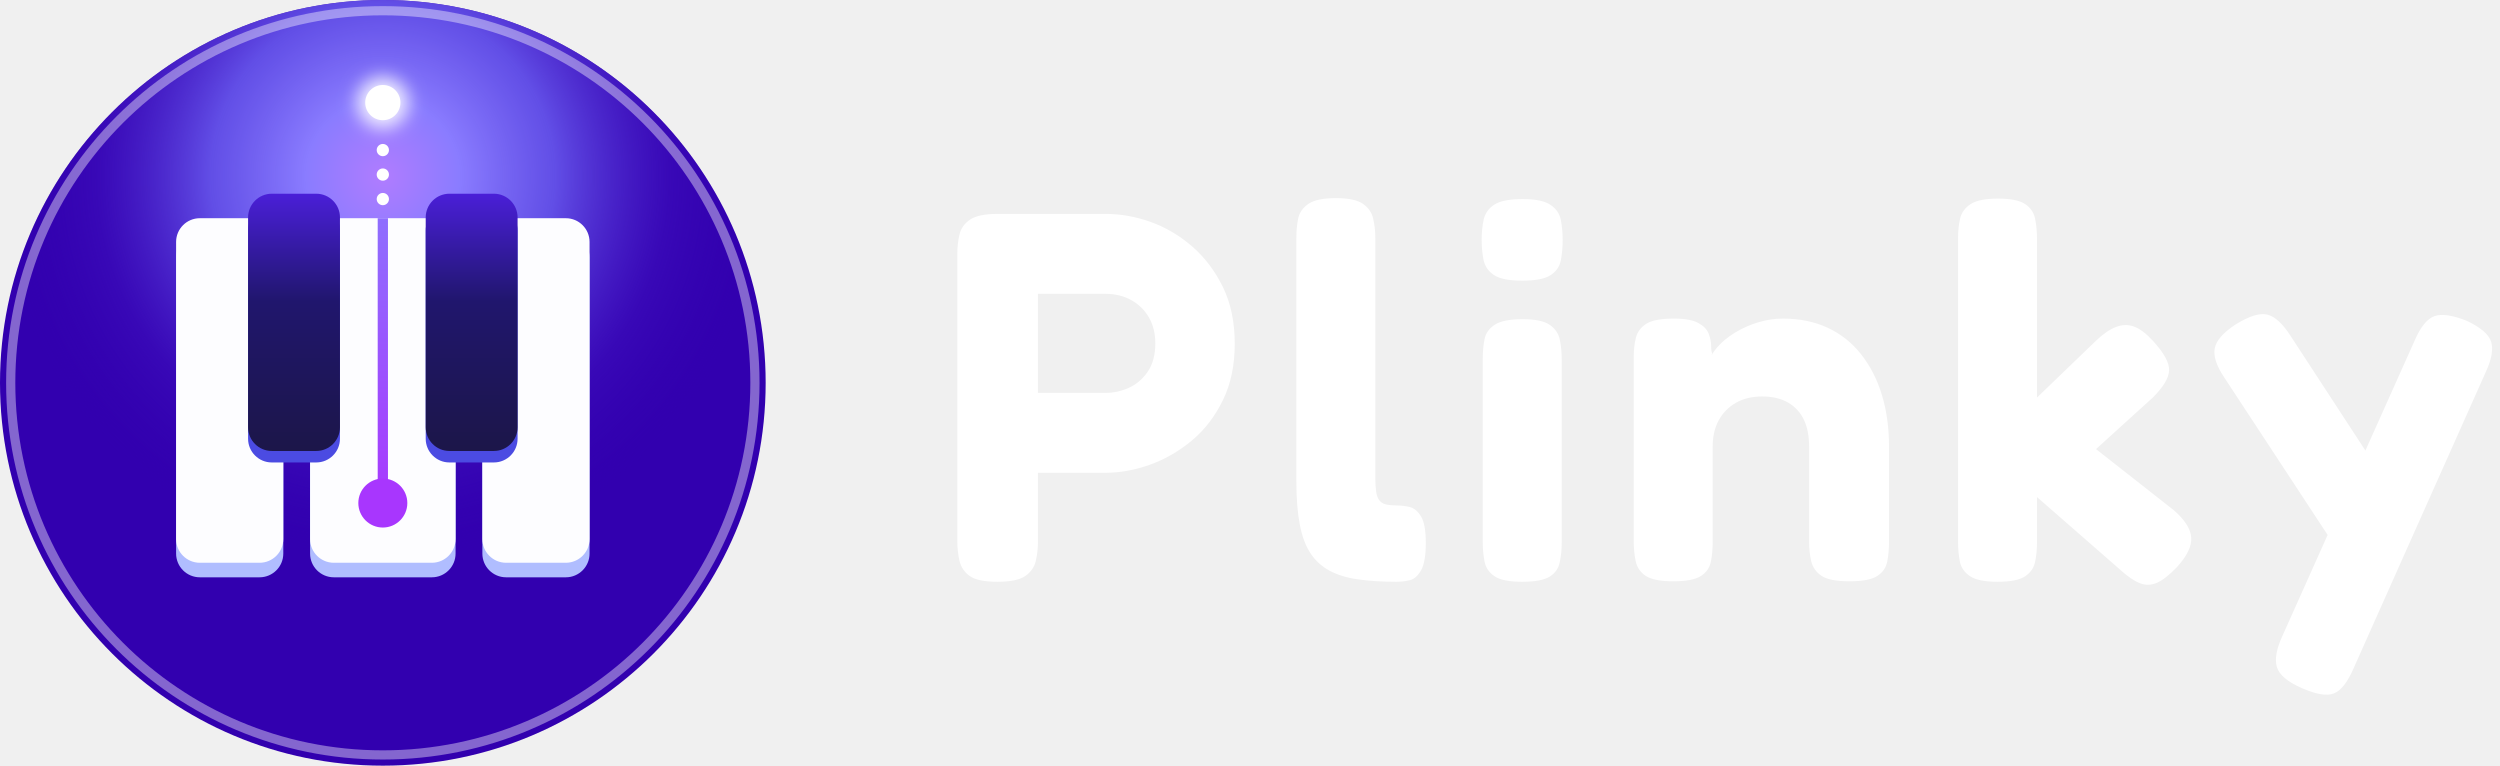
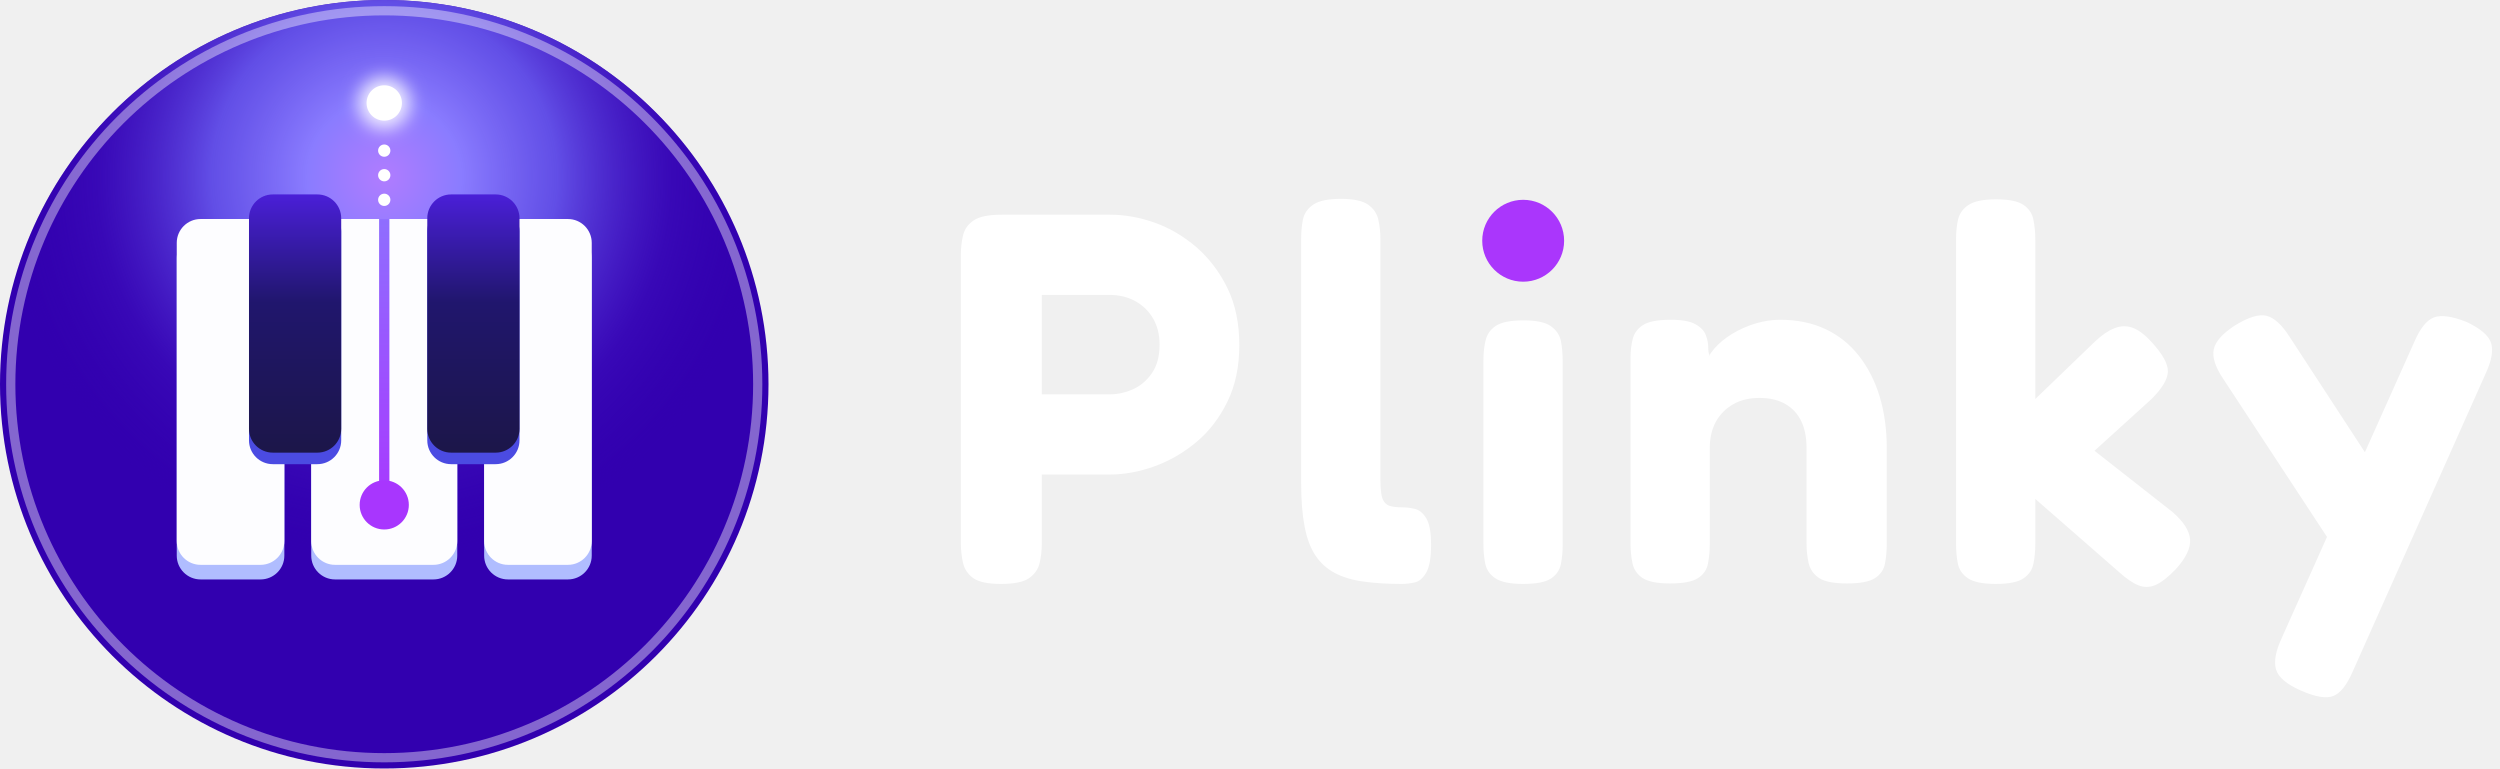
- <svg xmlns="http://www.w3.org/2000/svg" width="208.97" height="64" viewBox="0 0 208.97 64" role="img" aria-label="Plinky">
+ <svg xmlns="http://www.w3.org/2000/svg" width="208.2" height="64" viewBox="0 0 208.2 64" role="img" aria-label="Plinky">
  <g transform="scale(0.64)">
    <defs>
      <radialGradient id="pg" cx="50" cy="23" r="50" gradientUnits="userSpaceOnUse">
        <stop offset="0" stop-color="#b07cff" />
        <stop offset=".2" stop-color="#8a7cff" />
        <stop offset=".45" stop-color="#6a5cf0" stop-opacity=".85" />
        <stop offset=".75" stop-color="#4012c0" stop-opacity=".45" />
        <stop offset="1" stop-color="#3200af" stop-opacity="0" />
      </radialGradient>
      <linearGradient id="pb" x1="0" y1="0" x2="0" y2="1">
        <stop offset="0" stop-color="#4a1fd8" />
        <stop offset=".42" stop-color="#20166d" />
        <stop offset="1" stop-color="#1c1649" />
      </linearGradient>
      <linearGradient id="pl" x1="0" y1="0" x2="0" y2="1">
        <stop offset="0" stop-color="#8f6efe" />
        <stop offset="1" stop-color="#a739fe" />
      </linearGradient>
      <filter id="ph" x="-2" y="-2" width="5" height="5">
        <feGaussianBlur stdDeviation="1.1" />
      </filter>
      <filter id="ps" x="-.1" y="-.3" width="1.2" height="1.8">
        <feDropShadow dx="0" dy=".7" stdDeviation=".8" flood-color="#12004a" flood-opacity=".45" />
      </filter>
    </defs>
    <circle cx="50" cy="50" r="50" fill="#3200af" />
    <circle cx="50" cy="50" r="50" fill="url(#pg)" />
    <rect x="23" y="30.5" width="14" height="44.9" rx="3.1" fill="#b0bdff" />
    <rect x="23" y="28.5" width="14" height="45" rx="3.1" fill="#fdfdff" />
    <rect x="40.5" y="30.5" width="19" height="44.9" rx="3.1" fill="#b0bdff" />
    <rect x="40.5" y="28.5" width="19" height="45" rx="3.1" fill="#fdfdff" />
    <rect x="63" y="30.5" width="14" height="44.9" rx="3.1" fill="#b0bdff" />
    <rect x="63" y="28.5" width="14" height="45" rx="3.1" fill="#fdfdff" />
    <rect x="49.33" y="28.5" width="1.34" height="37" fill="url(#pl)" />
    <circle cx="50" cy="65.7" r="3.2" fill="#a836fe" />
    <rect x="32.4" y="27" width="12" height="33.4" rx="3.1" fill="#4b4be2" />
    <rect x="32.4" y="25.3" width="12" height="33.6" rx="3.1" fill="url(#pb)" />
    <rect x="55.6" y="27" width="12" height="33.4" rx="3.1" fill="#4b4be2" />
    <rect x="55.6" y="25.3" width="12" height="33.6" rx="3.1" fill="url(#pb)" />
    <circle cx="50" cy="13.4" r="3.4" fill="#fff" opacity=".85" filter="url(#ph)" />
    <circle cx="50" cy="13.4" r="2.3" fill="#fff" />
    <circle cx="50" cy="19.6" r=".8" fill="#fff" />
    <circle cx="50" cy="22.8" r=".8" fill="#fff" />
    <circle cx="50" cy="26" r=".8" fill="#fff" />
    <circle cx="50" cy="50" r="48.6" fill="none" stroke="#fff" stroke-opacity=".4" stroke-width="1.2" />
  </g>
-   <path fill="#fff" d="M83.37 48.63Q81.74 48.63 81.06 48.15Q80.38 47.66 80.2 46.87Q80.02 46.08 80.02 45.24L80.02 21.22Q80.02 20.38 80.2 19.61Q80.38 18.84 81.08 18.36Q81.78 17.88 83.41 17.88L92.43 17.88Q94.28 17.88 96.15 18.54Q98.02 19.2 99.63 20.58Q101.23 21.97 102.22 23.99Q103.21 26.02 103.21 28.74Q103.21 31.43 102.22 33.45Q101.23 35.48 99.63 36.82Q98.02 38.16 96.13 38.84Q94.24 39.52 92.39 39.52L86.76 39.52L86.76 45.29Q86.76 46.12 86.58 46.89Q86.4 47.66 85.7 48.15Q85 48.63 83.37 48.63ZM86.76 32.84L92.43 32.84Q93.4 32.84 94.35 32.42Q95.29 32 95.93 31.08Q96.57 30.15 96.57 28.7Q96.57 27.47 96.04 26.54Q95.51 25.62 94.57 25.09Q93.62 24.56 92.39 24.56L86.76 24.56ZM116.72 48.63Q114.92 48.63 113.53 48.43Q112.14 48.24 111.15 47.71Q110.16 47.18 109.55 46.26Q108.93 45.33 108.65 43.86Q108.36 42.38 108.36 40.23L108.36 19.9Q108.36 19.02 108.51 18.27Q108.67 17.52 109.37 17.04Q110.08 16.56 111.66 16.56Q113.24 16.56 113.93 17.04Q114.61 17.52 114.78 18.27Q114.96 19.02 114.96 19.9L114.96 39.92Q114.96 40.62 115.03 41.09Q115.09 41.55 115.29 41.81Q115.49 42.08 115.84 42.16Q116.19 42.25 116.76 42.25Q117.29 42.25 117.84 42.38Q118.39 42.52 118.79 43.18Q119.18 43.84 119.18 45.38Q119.18 46.96 118.79 47.66Q118.39 48.37 117.84 48.5Q117.29 48.63 116.72 48.63ZM127.24 48.63Q125.61 48.63 124.93 48.17Q124.24 47.71 124.09 46.94Q123.94 46.17 123.94 45.33L123.94 29.98Q123.94 29.1 124.09 28.35Q124.24 27.6 124.95 27.14Q125.65 26.68 127.28 26.68Q128.86 26.68 129.55 27.16Q130.23 27.64 130.38 28.39Q130.54 29.14 130.54 30.06L130.54 45.38Q130.54 46.21 130.38 46.98Q130.23 47.75 129.55 48.19Q128.86 48.63 127.24 48.63ZM127.24 23.46Q125.56 23.46 124.86 22.98Q124.16 22.5 124 21.7Q123.85 20.91 123.85 20.03Q123.85 19.11 124.02 18.34Q124.2 17.57 124.9 17.11Q125.61 16.64 127.28 16.64Q128.91 16.64 129.61 17.13Q130.32 17.61 130.47 18.4Q130.62 19.2 130.62 20.08Q130.62 20.96 130.47 21.75Q130.32 22.54 129.61 23Q128.91 23.46 127.24 23.46ZM139.86 48.59Q138.24 48.59 137.55 48.13Q136.87 47.66 136.72 46.89Q136.56 46.12 136.56 45.29L136.56 29.8Q136.56 28.96 136.74 28.24Q136.92 27.51 137.6 27.07Q138.28 26.63 139.91 26.63Q141.32 26.63 141.98 27.01Q142.64 27.38 142.83 27.91Q143.03 28.44 143.03 28.9Q143.03 29.36 143.12 29.54L142.86 30.37Q142.94 29.71 143.54 29.03Q144.13 28.35 145.03 27.8Q145.94 27.25 146.97 26.94Q148 26.63 149.02 26.63Q151.13 26.63 152.78 27.4Q154.43 28.17 155.57 29.62Q156.72 31.08 157.31 33.03Q157.9 34.99 157.9 37.32L157.9 45.33Q157.9 46.17 157.75 46.94Q157.6 47.71 156.91 48.15Q156.23 48.59 154.6 48.59Q152.93 48.59 152.25 48.13Q151.57 47.66 151.39 46.89Q151.22 46.12 151.22 45.29L151.22 37.32Q151.22 36 150.78 35.08Q150.34 34.16 149.46 33.65Q148.58 33.14 147.3 33.14Q146.02 33.14 145.1 33.67Q144.18 34.2 143.67 35.12Q143.16 36.05 143.16 37.32L143.16 45.33Q143.16 46.17 143.01 46.94Q142.86 47.71 142.17 48.15Q141.49 48.59 139.86 48.59ZM181.71 42.65Q183.07 43.84 183.16 44.91Q183.25 45.99 181.97 47.4Q181 48.41 180.28 48.72Q179.55 49.03 178.85 48.74Q178.14 48.46 177.22 47.62L170.27 41.55L170.27 45.33Q170.27 46.21 170.11 46.96Q169.96 47.71 169.28 48.17Q168.6 48.63 166.97 48.63Q165.38 48.63 164.68 48.17Q163.98 47.71 163.82 46.94Q163.67 46.17 163.67 45.29L163.67 19.9Q163.67 19.02 163.84 18.27Q164.02 17.52 164.72 17.06Q165.43 16.6 167.01 16.6Q168.6 16.6 169.28 17.06Q169.96 17.52 170.11 18.29Q170.27 19.06 170.27 19.94L170.27 33.23L175.2 28.48Q176.08 27.64 176.85 27.34Q177.62 27.03 178.36 27.29Q179.11 27.56 179.95 28.48Q181.36 30.02 181.31 30.97Q181.27 31.91 179.95 33.23L175.2 37.54ZM192.41 57.52Q190.61 56.73 190.32 55.76Q190.03 54.79 190.78 53.16L201.83 28.48Q202.57 26.76 203.48 26.43Q204.38 26.1 206.18 26.81Q207.94 27.64 208.23 28.57Q208.51 29.49 207.81 31.03L196.72 55.89Q195.97 57.61 195.09 57.96Q194.21 58.31 192.41 57.52ZM196.24 47.27L185.9 31.52Q184.93 30.06 185.13 29.1Q185.33 28.13 186.87 27.12Q188.58 26.06 189.53 26.3Q190.47 26.54 191.44 28.04L199.05 39.7Z" />
+   <path fill="#fff" d="M83.37 48.63Q81.74 48.63 81.06 48.15Q80.38 47.66 80.2 46.87Q80.02 46.08 80.02 45.24L80.02 21.22Q80.02 20.38 80.2 19.61Q80.38 18.84 81.08 18.36Q81.78 17.88 83.41 17.88L92.43 17.88Q94.28 17.88 96.15 18.54Q98.02 19.2 99.63 20.58Q101.23 21.97 102.22 23.99Q103.21 26.02 103.21 28.74Q103.21 31.43 102.22 33.45Q101.23 35.48 99.63 36.82Q98.02 38.16 96.13 38.84Q94.24 39.52 92.39 39.52L86.76 39.52L86.76 45.29Q86.76 46.12 86.58 46.89Q86.4 47.66 85.7 48.15Q85 48.63 83.37 48.63ZM86.76 32.84L92.43 32.84Q93.4 32.84 94.35 32.42Q95.29 32 95.93 31.08Q96.57 30.15 96.57 28.7Q96.57 27.47 96.04 26.54Q95.51 25.62 94.57 25.09Q93.62 24.56 92.39 24.56L86.76 24.56ZM116.72 48.63Q114.92 48.63 113.53 48.43Q112.14 48.24 111.15 47.71Q110.16 47.18 109.55 46.26Q108.93 45.33 108.65 43.86Q108.36 42.38 108.36 40.23L108.36 19.9Q108.36 19.02 108.51 18.27Q108.67 17.52 109.37 17.04Q110.08 16.56 111.66 16.56Q113.24 16.56 113.93 17.04Q114.61 17.52 114.78 18.27Q114.96 19.02 114.96 19.9L114.96 39.92Q114.96 40.62 115.03 41.09Q115.09 41.55 115.29 41.81Q115.49 42.08 115.84 42.16Q116.19 42.25 116.76 42.25Q117.29 42.25 117.84 42.38Q118.39 42.52 118.79 43.18Q119.18 43.84 119.18 45.38Q119.18 46.96 118.79 47.66Q118.39 48.37 117.84 48.5Q117.29 48.63 116.72 48.63ZM126.84 48.63Q125.26 48.63 124.55 48.17Q123.85 47.71 123.69 46.94Q123.54 46.17 123.54 45.33L123.54 29.98Q123.54 29.1 123.72 28.35Q123.89 27.6 124.57 27.14Q125.26 26.68 126.88 26.68Q128.47 26.68 129.15 27.16Q129.83 27.64 129.99 28.39Q130.14 29.14 130.14 30.06L130.14 45.38Q130.14 46.21 129.99 46.98Q129.83 47.75 129.15 48.19Q128.47 48.63 126.84 48.63ZM139.09 48.59Q137.47 48.59 136.78 48.13Q136.1 47.66 135.95 46.89Q135.79 46.12 135.79 45.29L135.79 29.8Q135.79 28.96 135.97 28.24Q136.15 27.51 136.83 27.07Q137.51 26.63 139.14 26.63Q140.55 26.63 141.21 27.01Q141.87 27.38 142.06 27.91Q142.26 28.44 142.26 28.9Q142.26 29.36 142.35 29.54L142.09 30.37Q142.17 29.71 142.77 29.03Q143.36 28.35 144.26 27.8Q145.17 27.25 146.2 26.94Q147.23 26.63 148.25 26.63Q150.36 26.63 152.01 27.4Q153.66 28.17 154.8 29.62Q155.95 31.08 156.54 33.03Q157.13 34.99 157.13 37.32L157.13 45.33Q157.13 46.17 156.98 46.94Q156.83 47.71 156.14 48.15Q155.46 48.59 153.83 48.59Q152.16 48.59 151.48 48.13Q150.8 47.66 150.62 46.89Q150.45 46.12 150.45 45.29L150.45 37.32Q150.45 36 150.01 35.08Q149.57 34.16 148.69 33.65Q147.81 33.14 146.53 33.14Q145.25 33.14 144.33 33.67Q143.41 34.2 142.9 35.12Q142.39 36.05 142.39 37.32L142.39 45.33Q142.39 46.17 142.24 46.94Q142.09 47.71 141.4 48.15Q140.72 48.59 139.09 48.59ZM180.94 42.65Q182.3 43.84 182.39 44.91Q182.48 45.99 181.2 47.4Q180.23 48.41 179.51 48.72Q178.78 49.03 178.08 48.74Q177.37 48.46 176.45 47.62L169.5 41.55L169.5 45.33Q169.5 46.21 169.34 46.96Q169.19 47.71 168.51 48.17Q167.83 48.63 166.2 48.63Q164.61 48.63 163.91 48.17Q163.21 47.71 163.05 46.94Q162.9 46.17 162.9 45.29L162.9 19.9Q162.9 19.02 163.07 18.27Q163.25 17.52 163.95 17.06Q164.66 16.6 166.24 16.6Q167.83 16.6 168.51 17.06Q169.19 17.52 169.34 18.29Q169.5 19.06 169.5 19.94L169.5 33.23L174.43 28.48Q175.31 27.64 176.08 27.34Q176.85 27.03 177.59 27.29Q178.34 27.56 179.18 28.48Q180.59 30.02 180.54 30.97Q180.5 31.91 179.18 33.23L174.43 37.54ZM191.64 57.52Q189.84 56.73 189.55 55.76Q189.26 54.79 190.01 53.16L201.06 28.48Q201.8 26.76 202.71 26.43Q203.61 26.1 205.41 26.81Q207.17 27.64 207.46 28.57Q207.74 29.49 207.04 31.03L195.95 55.89Q195.21 57.61 194.32 57.96Q193.44 58.31 191.64 57.52ZM195.47 47.27L185.13 31.52Q184.16 30.06 184.36 29.1Q184.56 28.13 186.1 27.12Q187.81 26.06 188.76 26.3Q189.71 26.54 190.67 28.04L198.28 39.7Z" />
+   <circle fill="#aa36fc" cx="126.85" cy="20.05" r="3.41" />
</svg>
